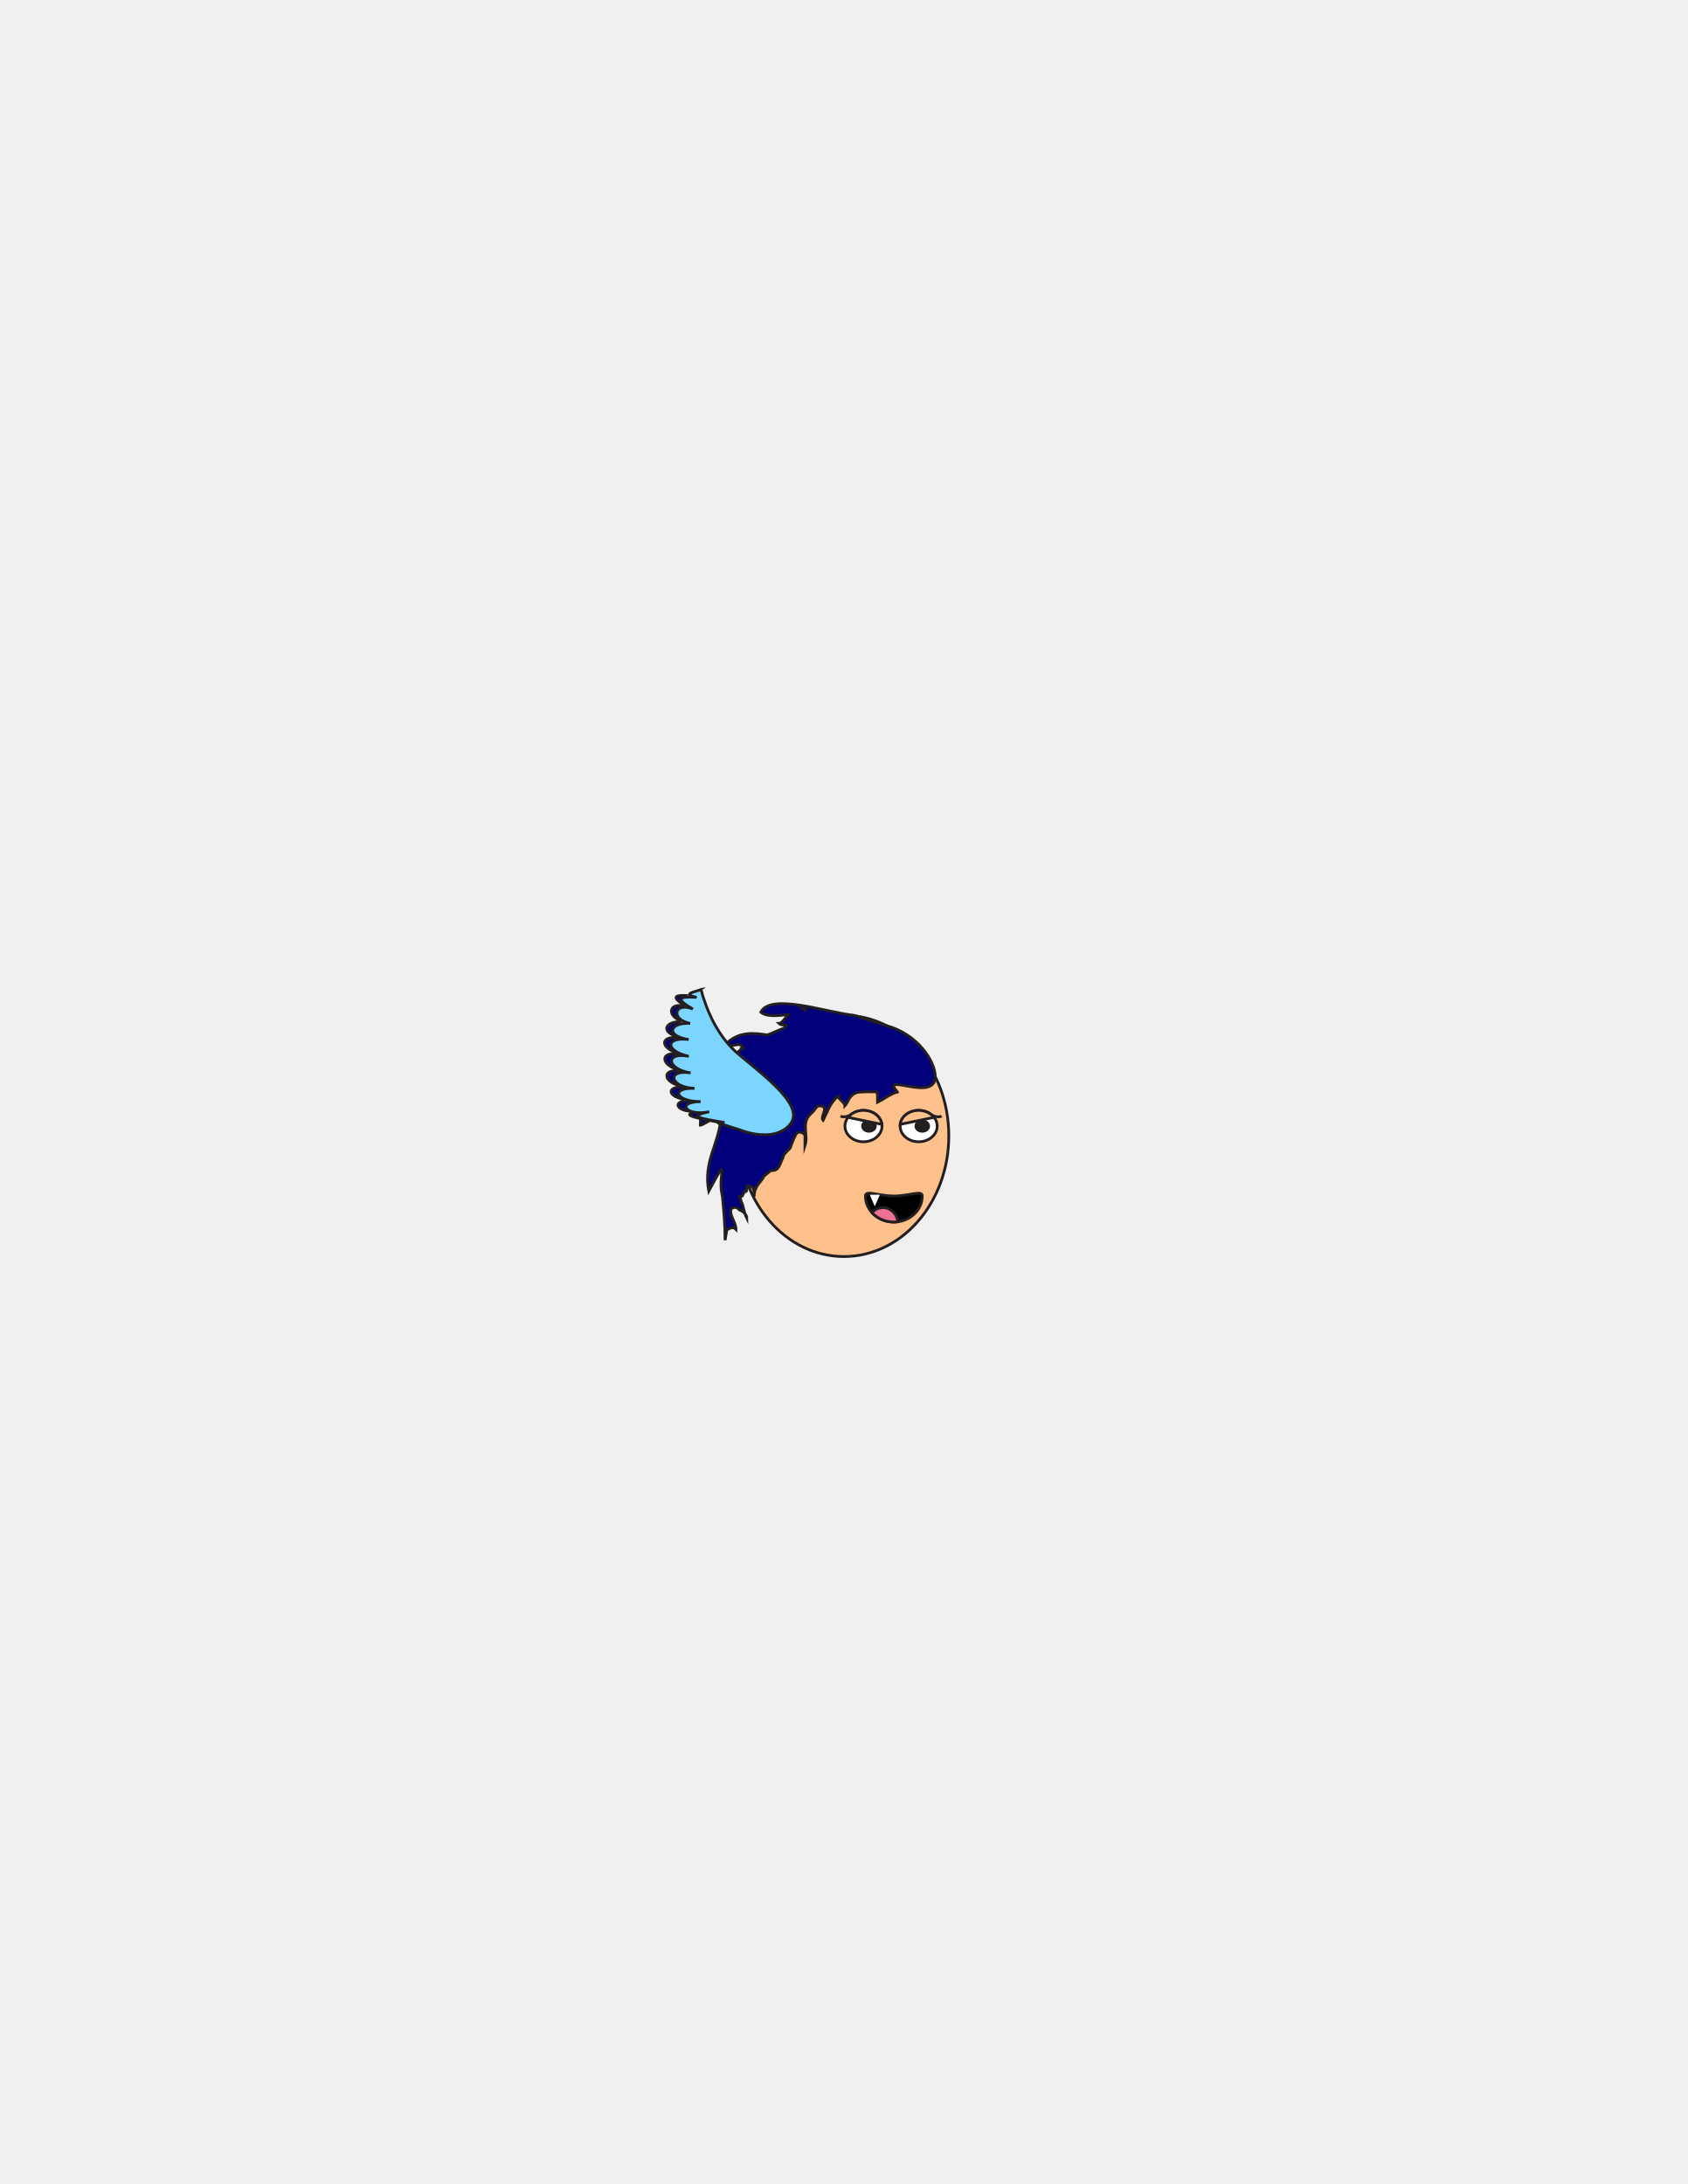
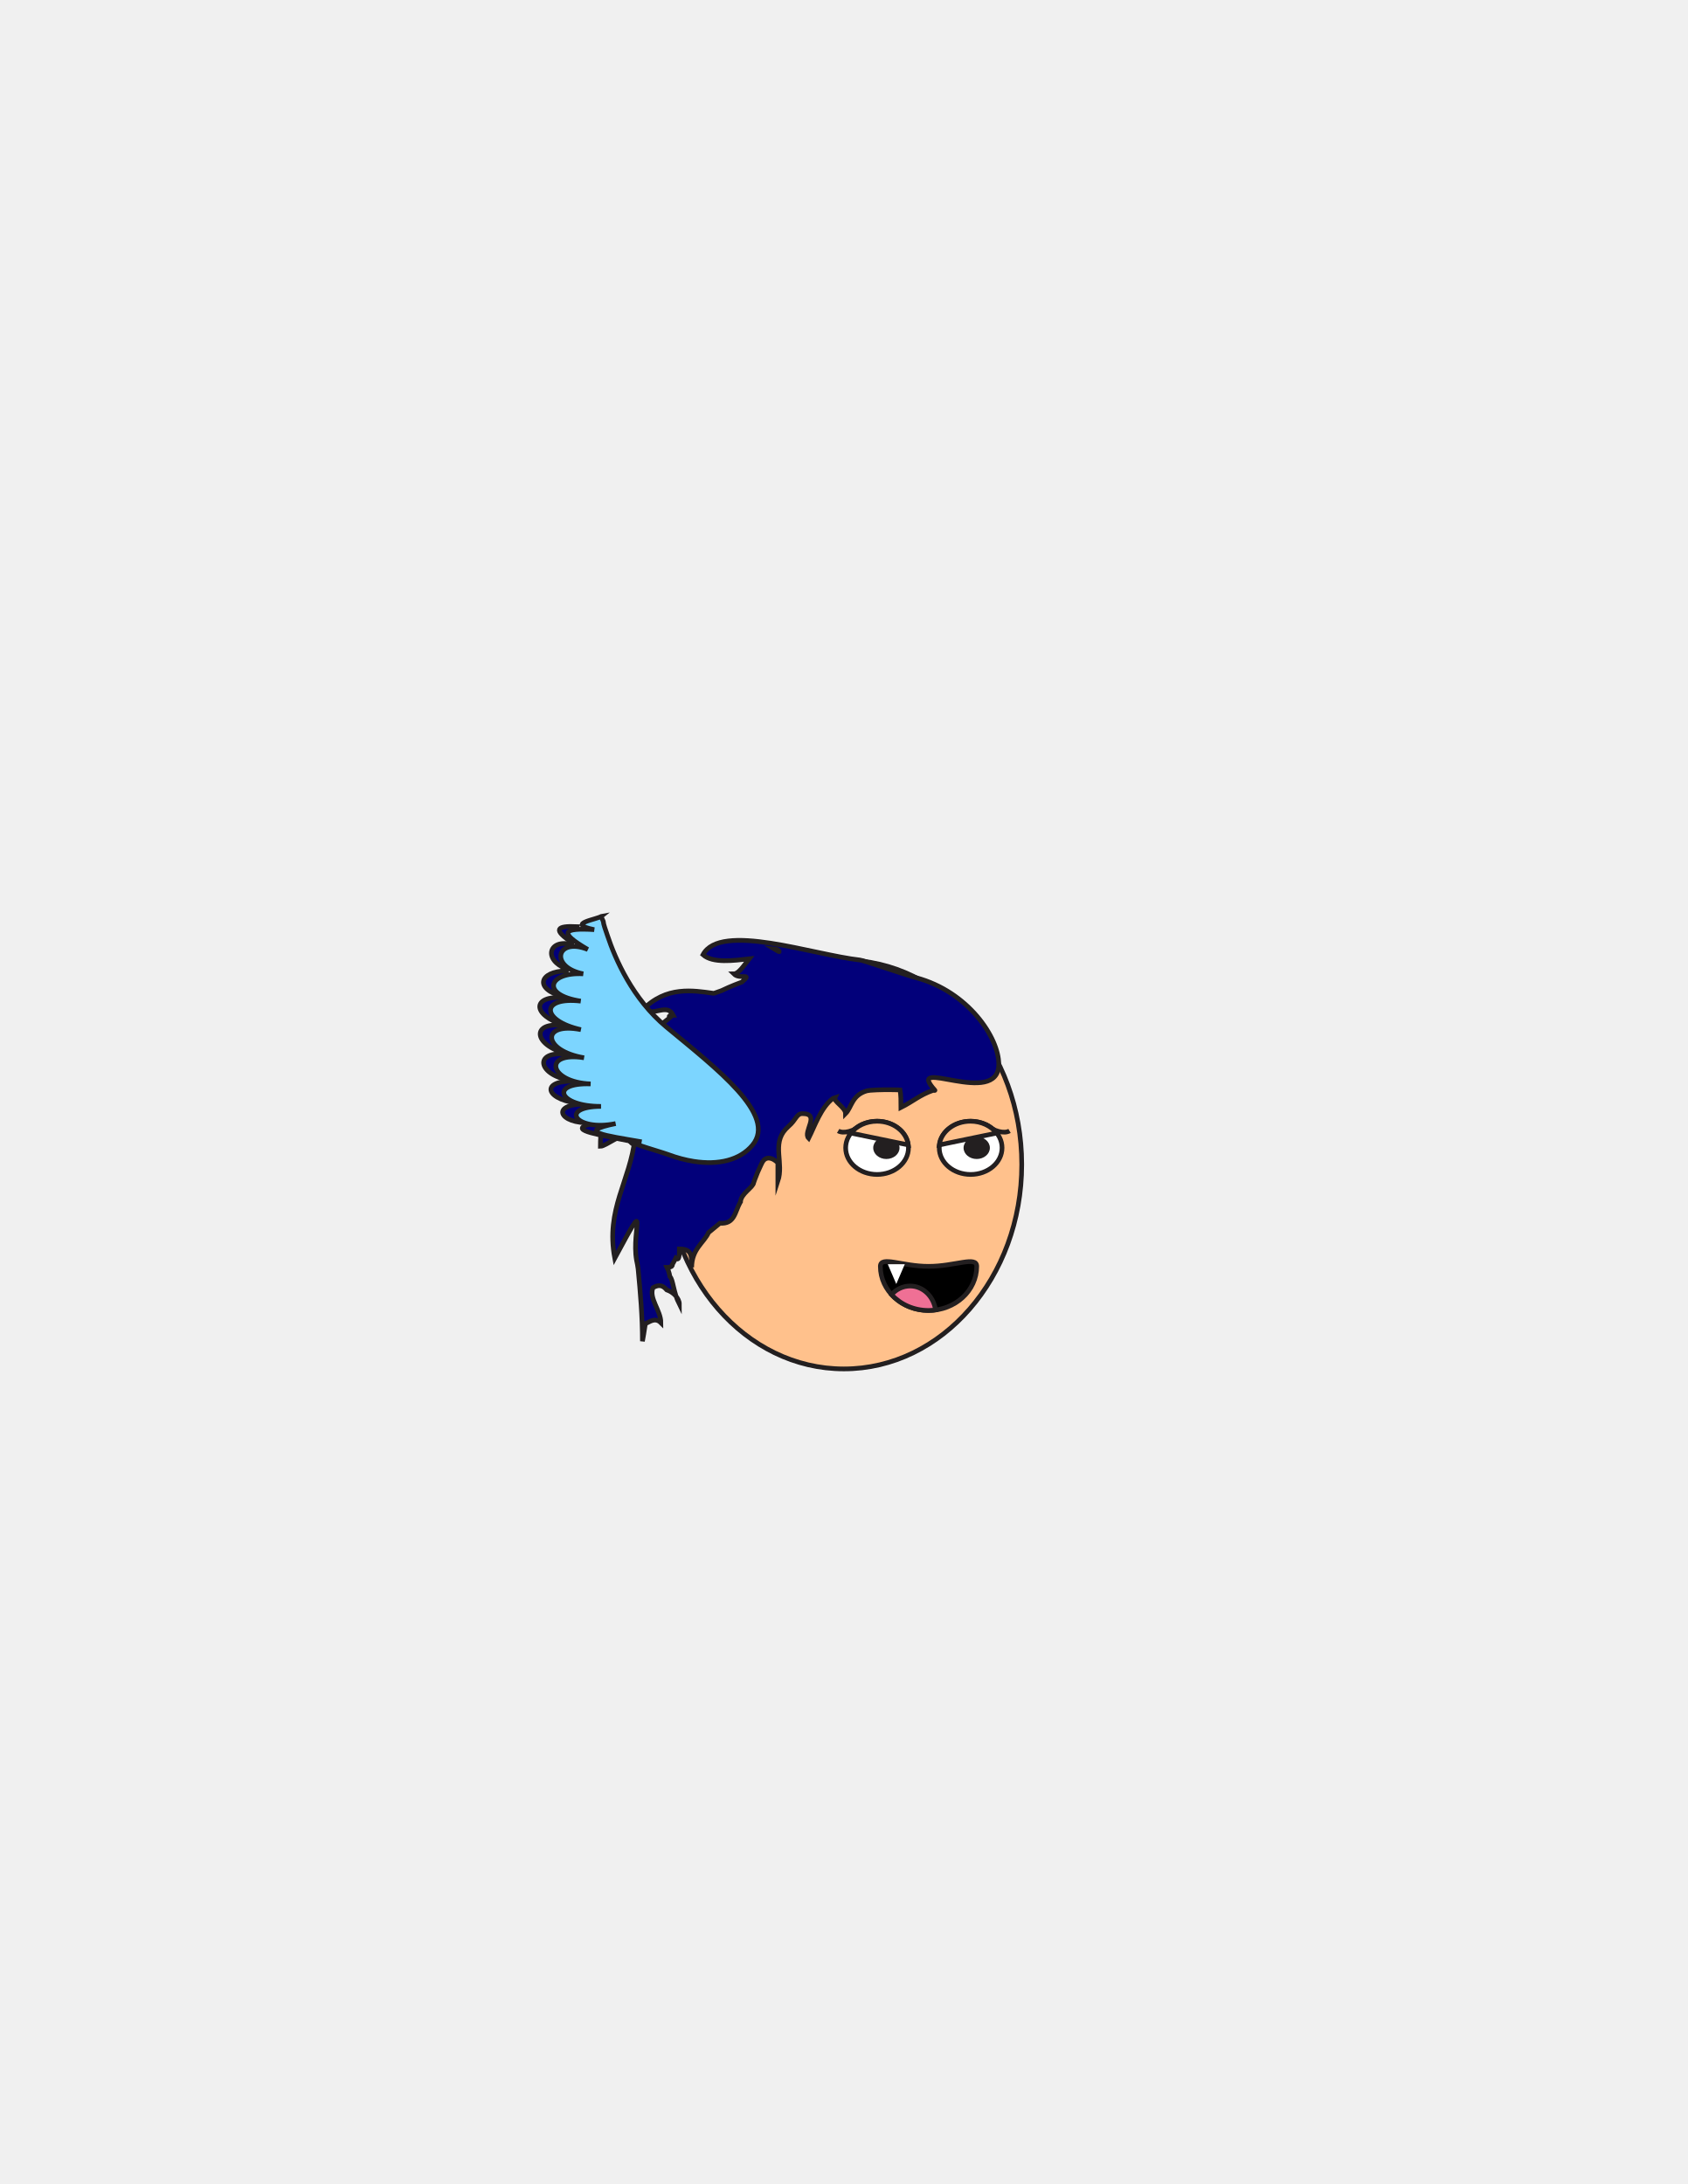
<svg xmlns="http://www.w3.org/2000/svg" version="1.1" id="Layer_1" x="0px" y="0px" width="612px" height="792px" viewBox="0 0 612 792" enable-background="new 0 0 612 792" xml:space="preserve">
-   <rect id="head_frame_1_" x="230.5" y="331.5" fill-opacity="0" fill="#231F20" width="151" height="131" />
-   <ellipse fill="#FFC18C" stroke="#231F20" stroke-miterlimit="10" cx="305.994" cy="411.922" rx="38.035" ry="43.744" />
-   <path id="PRIMARY_29_" fill="#02007A" stroke="#231F20" stroke-miterlimit="10" d="M283.883,419.922  c0.09-1.773,2.723-3.09,2.818-4.112c0.072-0.217,0.148-0.433,0.227-0.647c0.391-1.071,0.832-2.111,1.318-3.116  c0.107-0.224,0.219-0.444,0.332-0.665c0.66-1.131,1.977-1.131,3.293,0.186c0,1.316,0,2.633,0,3.949  c1.316-3.949-1.316-7.898,1.678-11.162c0.104-0.098,0.383-0.396,0.578-0.57c1.693-1.432,1.693-2.748,3.01-2.748  c3.949,0,0,3.949,1.316,5.266c1.316-2.633,2.633-6.582,5.191-8.518c0.119-0.039,0.314-0.08,0.441-0.124  c-0.367,0.743,2.266,2.06,2.266,3.376c1.316-1.316,1.316-3.949,4.563-4.882c0.254-0.041,0.49-0.076,0.709-0.107  c1.924-0.149,3.932-0.142,5.943-0.098c0.135,0.002,0.283,0.014,0.439,0.028c0.193,1.11,0.193,2.426,0.193,3.743  c2.633-1.316,3.949-2.633,6.818-3.647c0.16-0.02,0.527,0.051,0.443-0.042c-6.742-7.499,13.66,3.928,13.66-5.596  c0-5.632-6.477-15.465-17.652-18.477c-2.744-0.739-11.488-3.791-11.965-3.78c-10.174-1.117-29.92-8.167-33.648-1.147  c2.109,1.877,6.553,1.249,9.885,0.884c-1.172,1.486-2.293,3.22-3.293,3.22c1.316,1.316,4.158-0.374,1.717,1.762  c-0.252,0.095-0.504,0.189-0.756,0.285c-0.25,0.095-0.5,0.192-0.748,0.288c-0.479,0.187-0.945,0.382-1.402,0.587  c-0.475,0.208-0.939,0.424-1.41,0.652c-0.344,0.116-0.689,0.239-1.035,0.368c-0.316,0.073-0.514,0.24-0.748,0.208  c-4.184-0.574-10.107-1.67-15.154,3.595c2.633,1.316,5.266-1.536,6.582,1.097c0,0-1.316,0-0.678,0.484  c-0.184,0.156-0.367,0.306-0.537,0.435c-7.837,5.917-14.363,15.115-14.363,27.136c1.186,0,4.889-3.174,5.705-1.947  c3.16,4.757,0.412-3.508,0.658-3.51c0.357,1.187-0.145-2.951-0.355-3.918c2.453,1.104-0.926-5.471,1.879-1.833  c0.158,0.191,0.305,0.395,0.443,0.616c0.137,0.219,0.266,0.453,0.383,0.703c-0.199,0.896-0.287,2.016-0.479,2.92  c-0.176,0.828-0.32,1.995-0.447,2.902c-0.057,0.322-0.111,0.645-0.162,0.967c-0.074,0.44-0.158,0.944-0.213,1.297  c-1.049,9.289-6.314,15.213-4.34,25.744c7.68-14.261,3.51-6.143,4.658,0.398c0.123,0.631,0.281,1.297,0.342,1.93  c0.484,5.059,0.924,10.178,0.924,15.443c0.191-0.964,0.357-2.013,0.523-3.109c0.033-0.221,0.092-0.456,0.102-0.666  c0.691-0.174,2.008-1.49,3.324-0.174c0-2.633-2.633-5.266-1.689-7.518c0.15-0.084,0.295-0.155,0.43-0.213  c0.951-0.405,1.568-0.178,2.094,0.273c0.15,0.128,0.332,0.305,0.443,0.438c1.355,0.438,2.672,1.754,2.672,3.07  c-1.316-2.633-1.316-5.266-2.023-5.938c-0.045-0.218-0.09-0.434-0.141-0.65c-0.104-0.433-0.25-0.871-0.469-1.311  c0,0,1.316,0,1.117-0.611c0.057-0.102,0.156-0.271,0.252-0.433c0.084-0.155,0.166-0.31,0.248-0.463  c0.08-0.153,0.162-0.306,0.24-0.456c0.775,0.646,0.775-0.67,0.775-1.986c2.633,0,2.633,1.316,2.633,3.949  c0-3.949,2.633-5.266,3.619-7.471c0.152-0.121,0.303-0.244,0.457-0.367c0.455-0.369,0.914-0.748,1.373-1.133  c0.191-0.16,0.385-0.322,0.576-0.486c3.189,0.242,3.189-2.391,4.371-4.52C283.848,419.957,283.861,419.943,283.883,419.922z   M292.172,366.371c0.004,0.069-0.5-0.223-1.096-0.583C291.674,365.849,292.074,366.016,292.172,366.371z" />
-   <ellipse fill="#FFFFFF" stroke="#231F20" stroke-miterlimit="10" cx="313.089" cy="408.361" rx="6.716" ry="5.695" />
-   <ellipse fill="#231F20" cx="315.079" cy="408.361" rx="2.812" ry="2.385" />
-   <path fill="none" stroke="#231F20" stroke-miterlimit="10" d="M309.814,403.396c-1.66,1.409-3.914,2.007-5.043,1.337" />
-   <ellipse fill="#FFFFFF" stroke="#231F20" stroke-miterlimit="10" cx="333.104" cy="408.361" rx="6.716" ry="5.695" />
-   <ellipse fill="#231F20" cx="334.403" cy="408.361" rx="2.812" ry="2.385" />
-   <path fill="none" stroke="#231F20" stroke-miterlimit="10" d="M336.377,403.396c1.662,1.409,3.916,2.007,5.043,1.337" />
-   <path stroke="#231F20" stroke-miterlimit="10" d="M334.404,433.719c0,5.215-4.615,9.441-10.305,9.441  c-5.691,0-10.305-4.227-10.305-9.441c0-2.318,4.613,0,10.305,0C329.789,433.719,334.404,431.437,334.404,433.719z" />
-   <path fill="#EF7095" stroke="#231F20" stroke-miterlimit="10" d="M324.1,443.16c0.51,0,1.008-0.045,1.496-0.109  c-0.404-2.898-2.678-5.126-5.445-5.126c-1.557,0-2.959,0.708-3.965,1.839C318.076,441.838,320.918,443.16,324.1,443.16z" />
-   <polygon fill="#FFFFFF" points="317.199,437.5 315.379,433.261 317.199,433.261 319.02,433.26 " />
-   <path id="PRIMARY_28_" fill="#02007A" stroke="#231F20" stroke-miterlimit="10" d="M246.068,376.045  c0.111-1.905,0.302-3.771,0.562-5.561C240.85,370.587,239.611,374.382,246.068,376.045z" />
-   <path id="PRIMARY_27_" fill="#02007A" stroke="#231F20" stroke-miterlimit="10" d="M246.059,376.203  c-6.801-0.47-6.813,3.675-0.066,5.862C245.922,380.108,245.949,378.139,246.059,376.203z" />
-   <path id="PRIMARY_26_" fill="#02007A" stroke="#231F20" stroke-miterlimit="10" d="M246.686,370.084  c0.283-1.86,0.638-3.625,1.053-5.248C242.832,363.619,241.672,368.158,246.686,370.084z" />
-   <path id="PRIMARY_25_" fill="#02007A" stroke="#231F20" stroke-miterlimit="10" d="M247.846,364.429  c0.326-1.234,0.685-2.381,1.073-3.413C244.426,360.804,243.76,361.679,247.846,364.429z" />
-   <path id="PRIMARY_24_" fill="#02007A" stroke="#231F20" stroke-miterlimit="10" d="M246.001,382.214  c-6.808-0.964-6.599,4.042,0.567,5.974C246.268,386.247,246.079,384.24,246.001,382.214z" />
-   <path id="PRIMARY_23_" fill="#02007A" stroke="#231F20" stroke-miterlimit="10" d="M253.473,402.882  c-7.135,1.372-2.021,2.282,4.957,3.671C256.748,405.482,255.085,404.264,253.473,402.882z" />
-   <path id="PRIMARY_22_" fill="#02007A" stroke="#231F20" stroke-miterlimit="10" d="M250.124,398.924  c-0.872-1.446-1.593-3.071-2.173-4.832C240.717,394.062,242.381,398.373,250.124,398.924z" />
-   <path id="PRIMARY_21_" fill="#02007A" stroke="#231F20" stroke-miterlimit="10" d="M253.098,402.572  c-1.131-0.989-2.1-2.206-2.934-3.58c-7.521,0.208-4.482,4.914,3.287,3.872C253.334,402.764,253.214,402.675,253.098,402.572z" />
-   <path id="PRIMARY_20_" fill="#02007A" stroke="#231F20" stroke-miterlimit="10" d="M247.916,393.987  c-0.58-1.779-1.014-3.689-1.328-5.671C239.477,387.541,240.51,392.972,247.916,393.987z" />
-   <path id="SECONDARY_2_" fill="#7CD5FF" stroke="#231F20" stroke-miterlimit="10" d="M257.184,403.168  c-8.631,1.764-2.295,2.538,5.555,3.906c-7.365-1.082,3.785,2.01,5.656,2.709c1.871,0.698,3.711,1.189,5.477,1.468  c5.295,0.833,9.906-0.26,12.574-3.478c5.338-6.437-7.602-16.303-18.422-25.28c-7.217-5.985-10.93-14.544-12.604-19.585  c-0.418-1.26-0.828-2.302-0.896-3.026c-0.304-0.713-0.569-1.092-0.269-1.136c-0.879,0.74-7.951,1.611-1.662,2.923  c-6.674-0.396-7.719,0.545-1.369,4.244c-6.723-2.692-8.275,3.752-0.987,5.214c-7.484-0.424-9.171,4.516-0.521,5.835  c-8.685-1.002-8.576,4.177,0.035,6.105c-8.627-1.709-8.265,4.528,0.676,6.023c-8.934-1.429-7.531,5.248,1.406,5.591  c-8.934-0.301-6.857,4.84,2.223,4.809C244.977,399.523,248.553,404.932,257.184,403.168z" />
-   <path fill="#FFC18C" stroke="#231F20" stroke-miterlimit="10" d="M313.087,414.057" />
-   <path fill="#FFC18C" stroke="#231F20" stroke-miterlimit="10" d="M319.764,407.734c-0.367-2.852-3.218-5.07-6.677-5.07  c-2.332,0-4.386,1.008-5.589,2.539L319.764,407.734z" />
-   <path fill="#FFC18C" stroke="#231F20" stroke-miterlimit="10" d="M326.389,407.734c0.367-2.852,3.218-5.07,6.677-5.07  c2.332,0,4.386,1.008,5.589,2.539L326.389,407.734z" />
+   <rect id="head_frame_1_" x="178" y="286" fill="#231F20" fill-opacity="0" width="256" height="222" />
+   <ellipse fill="#FFC18C" stroke="#231F20" stroke-width="1.695" stroke-miterlimit="10" cx="305.99" cy="422.288" rx="64.483" ry="74.131" />
+   <path id="PRIMARY_29_" fill="#02007A" stroke="#231F20" stroke-width="1.695" stroke-miterlimit="10" d="M268.503,435.845  c0.153-3.004,4.617-5.236,4.778-6.969c0.122-0.367,0.251-0.733,0.384-1.096c0.663-1.815,1.411-3.578,2.235-5.281  c0.181-0.379,0.371-0.753,0.563-1.127c1.119-1.916,3.352-1.916,5.583,0.316c0,2.229,0,4.462,0,6.69  c2.231-6.69-2.231-13.383,2.844-18.914c0.176-0.167,0.65-0.672,0.98-0.967c2.87-2.428,2.87-4.656,5.104-4.656  c6.694,0,0,6.692,2.23,8.923c2.231-4.462,4.464-11.154,8.801-14.435c0.202-0.065,0.532-0.135,0.748-0.21  c-0.623,1.26,3.841,3.49,3.841,5.722c2.231-2.231,2.231-6.693,7.736-8.273c0.431-0.069,0.831-0.129,1.202-0.182  c3.262-0.252,6.665-0.24,10.076-0.166c0.229,0.003,0.479,0.023,0.743,0.047c0.328,1.88,0.328,4.112,0.328,6.342  c4.464-2.229,6.695-4.462,11.558-6.179c0.271-0.035,0.895,0.086,0.752-0.071c-11.431-12.708,23.159,6.656,23.159-9.483  c0-9.544-10.982-26.208-29.928-31.313c-4.652-1.252-19.477-6.424-20.284-6.405c-17.249-1.893-50.726-13.84-57.046-1.944  c3.575,3.181,11.11,2.117,16.758,1.498c-1.987,2.518-3.887,5.457-5.583,5.457c2.232,2.23,7.05-0.634,2.912,2.985  c-0.427,0.161-0.854,0.32-1.281,0.483c-0.424,0.161-0.848,0.325-1.269,0.488c-0.812,0.317-1.603,0.647-2.377,0.995  c-0.805,0.352-1.592,0.718-2.39,1.104c-0.584,0.197-1.168,0.405-1.755,0.624c-0.535,0.123-0.872,0.406-1.268,0.353  c-7.093-0.973-17.135-2.83-25.691,6.092c4.463,2.231,8.927-2.603,11.159,1.859c0,0-2.232,0-1.15,0.82  c-0.312,0.265-0.623,0.519-0.911,0.737c-13.286,10.027-24.35,25.614-24.35,45.986c2.011,0,8.289-5.378,9.672-3.3  c5.357,8.062,0.698-5.944,1.115-5.948c0.605,2.012-0.246-5.001-0.602-6.639c4.159,1.869-1.569-9.272,3.186-3.106  c0.268,0.322,0.517,0.668,0.751,1.044c0.232,0.371,0.45,0.768,0.649,1.191c-0.338,1.518-0.487,3.416-0.812,4.948  c-0.298,1.403-0.542,3.38-0.757,4.917c-0.097,0.546-0.189,1.094-0.275,1.64c-0.126,0.745-0.268,1.599-0.361,2.198  c-1.779,15.741-10.706,25.78-7.358,43.626c13.021-24.167,5.951-10.41,7.897,0.675c0.209,1.069,0.476,2.198,0.58,3.271  c0.82,8.574,1.567,17.249,1.567,26.171c0.323-1.634,0.605-3.411,0.886-5.27c0.056-0.374,0.156-0.772,0.173-1.128  c1.171-0.295,3.404-2.524,5.635-0.295c0-4.462-4.463-8.924-2.863-12.74c0.254-0.142,0.5-0.263,0.729-0.36  c1.612-0.687,2.658-0.303,3.55,0.462c0.254,0.217,0.563,0.517,0.751,0.743c2.298,0.741,4.53,2.972,4.53,5.201  c-2.231-4.462-2.231-8.924-3.429-10.063c-0.077-0.368-0.153-0.736-0.239-1.102c-0.177-0.733-0.424-1.477-0.796-2.221  c0,0,2.232,0,1.894-1.036c0.097-0.172,0.265-0.459,0.427-0.733c0.143-0.263,0.282-0.526,0.42-0.784  c0.136-0.26,0.275-0.52,0.408-0.773c1.313,1.095,1.313-1.135,1.313-3.366c4.463,0,4.463,2.231,4.463,6.693  c0-6.693,4.464-8.926,6.136-12.66c0.257-0.206,0.513-0.414,0.774-0.623c0.771-0.625,1.55-1.268,2.328-1.92  c0.324-0.271,0.652-0.546,0.976-0.823c5.406,0.41,5.406-4.054,7.41-7.661C268.444,435.904,268.466,435.881,268.503,435.845z   M282.556,345.095c0.007,0.116-0.848-0.378-1.857-0.988C281.712,344.21,282.391,344.493,282.556,345.095z" />
+   <ellipse fill="#FFFFFF" stroke="#231F20" stroke-width="1.695" stroke-miterlimit="10" cx="318.019" cy="416.252" rx="11.386" ry="9.651" />
+   <ellipse fill="#231F20" cx="321.393" cy="416.253" rx="4.767" ry="4.042" />
+   <path fill="none" stroke="#231F20" stroke-width="1.695" stroke-miterlimit="10" d="M312.467,407.84  c-2.814,2.387-6.637,3.4-8.55,2.266" />
+   <ellipse fill="#FFFFFF" stroke="#231F20" stroke-width="1.695" stroke-miterlimit="10" cx="351.95" cy="416.252" rx="11.388" ry="9.651" />
+   <ellipse fill="#231F20" cx="354.154" cy="416.253" rx="4.767" ry="4.042" />
+   <path fill="none" stroke="#231F20" stroke-width="1.695" stroke-miterlimit="10" d="M357.5,407.84c2.818,2.387,6.639,3.4,8.55,2.266  " />
+   <path stroke="#231F20" stroke-width="1.695" stroke-miterlimit="10" d="M354.155,459.226c0,8.838-7.824,16-17.472,16  s-17.47-7.164-17.47-16c0-3.927,7.821,0,17.47,0C346.331,459.226,354.155,455.359,354.155,459.226z" />
+   <path fill="#EF7095" stroke="#231F20" stroke-width="1.695" stroke-miterlimit="10" d="M336.686,475.226  c0.866,0,1.71-0.076,2.536-0.186c-0.684-4.91-4.54-8.687-9.229-8.687c-2.642,0-5.017,1.2-6.724,3.116  C326.474,472.984,331.291,475.226,336.686,475.226z" />
+   <polygon fill="#FFFFFF" points="324.986,465.634 321.9,458.449 324.986,458.449 328.073,458.448 " />
+   <path id="PRIMARY_28_" fill="#02007A" stroke="#231F20" stroke-width="1.695" stroke-miterlimit="10" d="M204.393,361.488  c0.189-3.228,0.513-6.391,0.953-9.424C195.547,352.239,193.446,358.67,204.393,361.488z" />
+   <path id="PRIMARY_27_" fill="#02007A" stroke="#231F20" stroke-width="1.695" stroke-miterlimit="10" d="M204.378,361.756  c-11.531-0.797-11.551,6.228-0.112,9.934C204.146,368.374,204.192,365.037,204.378,361.756z" />
+   <path id="PRIMARY_26_" fill="#02007A" stroke="#231F20" stroke-width="1.695" stroke-miterlimit="10" d="M205.441,351.387  c0.48-3.152,1.082-6.143,1.785-8.894C198.907,340.431,196.94,348.123,205.441,351.387z" />
+   <path id="PRIMARY_25_" fill="#02007A" stroke="#231F20" stroke-width="1.695" stroke-miterlimit="10" d="M207.408,341.804  c0.552-2.092,1.161-4.036,1.819-5.784C201.609,335.661,200.48,337.144,207.408,341.804z" />
+   <path id="PRIMARY_24_" fill="#02007A" stroke="#231F20" stroke-width="1.695" stroke-miterlimit="10" d="M204.28,371.942  c-11.542-1.633-11.188,6.85,0.961,10.124C204.732,378.777,204.412,375.376,204.28,371.942z" />
+   <path id="PRIMARY_23_" fill="#02007A" stroke="#231F20" stroke-width="1.695" stroke-miterlimit="10" d="M216.948,406.968  c-12.097,2.325-3.426,3.867,8.404,6.221C222.5,411.375,219.681,409.31,216.948,406.968z" />
+   <path id="PRIMARY_22_" fill="#02007A" stroke="#231F20" stroke-width="1.695" stroke-miterlimit="10" d="M211.27,400.26  c-1.479-2.45-2.701-5.204-3.684-8.188C195.321,392.021,198.143,399.327,211.27,400.26z" />
+   <path id="PRIMARY_21_" fill="#02007A" stroke="#231F20" stroke-width="1.695" stroke-miterlimit="10" d="M216.312,406.443  c-1.918-1.677-3.561-3.738-4.974-6.067c-12.751,0.353-7.599,8.328,5.573,6.562C216.712,406.768,216.508,406.617,216.312,406.443z" />
+   <path id="PRIMARY_20_" fill="#02007A" stroke="#231F20" stroke-width="1.695" stroke-miterlimit="10" d="M207.526,391.894  c-0.983-3.014-1.719-6.251-2.251-9.61C193.219,380.97,194.97,390.174,207.526,391.894z" />
+   <path id="SECONDARY_2_" fill="#7CD5FF" stroke="#231F20" stroke-width="1.695" stroke-miterlimit="10" d="M223.239,407.452  c-14.632,2.989-3.891,4.302,9.417,6.62c-12.486-1.834,6.417,3.406,9.59,4.591c3.172,1.184,6.291,2.014,9.285,2.487  c8.977,1.412,16.794-0.44,21.317-5.894c9.05-10.909-12.888-27.628-31.232-42.841c-12.235-10.143-18.531-24.647-21.368-33.19  c-0.709-2.136-1.404-3.901-1.519-5.128c-0.515-1.208-0.964-1.851-0.456-1.925c-1.49,1.253-13.479,2.729-2.818,4.953  c-11.314-0.671-13.086,0.923-2.32,7.192c-11.398-4.562-14.029,6.358-1.674,8.836c-12.688-0.718-15.548,7.653-0.883,9.888  c-14.724-1.698-14.539,7.079,0.06,10.346c-14.626-2.896-14.013,7.674,1.146,10.207c-15.146-2.421-12.768,8.894,2.384,9.475  c-15.146-0.511-11.625,8.203,3.77,8.149C202.544,401.276,208.607,410.441,223.239,407.452z" />
+   <path fill="#FFC18C" stroke="#231F20" stroke-width="1.695" stroke-miterlimit="10" d="M318.015,425.905" />
+   <path fill="#FFC18C" stroke="#231F20" stroke-width="1.695" stroke-miterlimit="10" d="M329.334,415.191  c-0.62-4.834-5.455-8.593-11.319-8.593c-3.953,0-7.436,1.708-9.475,4.303L329.334,415.191z" />
+   <path fill="#FFC18C" stroke="#231F20" stroke-width="1.695" stroke-miterlimit="10" d="M340.566,415.191  c0.622-4.834,5.457-8.593,11.321-8.593c3.953,0,7.436,1.708,9.475,4.303L340.566,415.191z" />
</svg>
